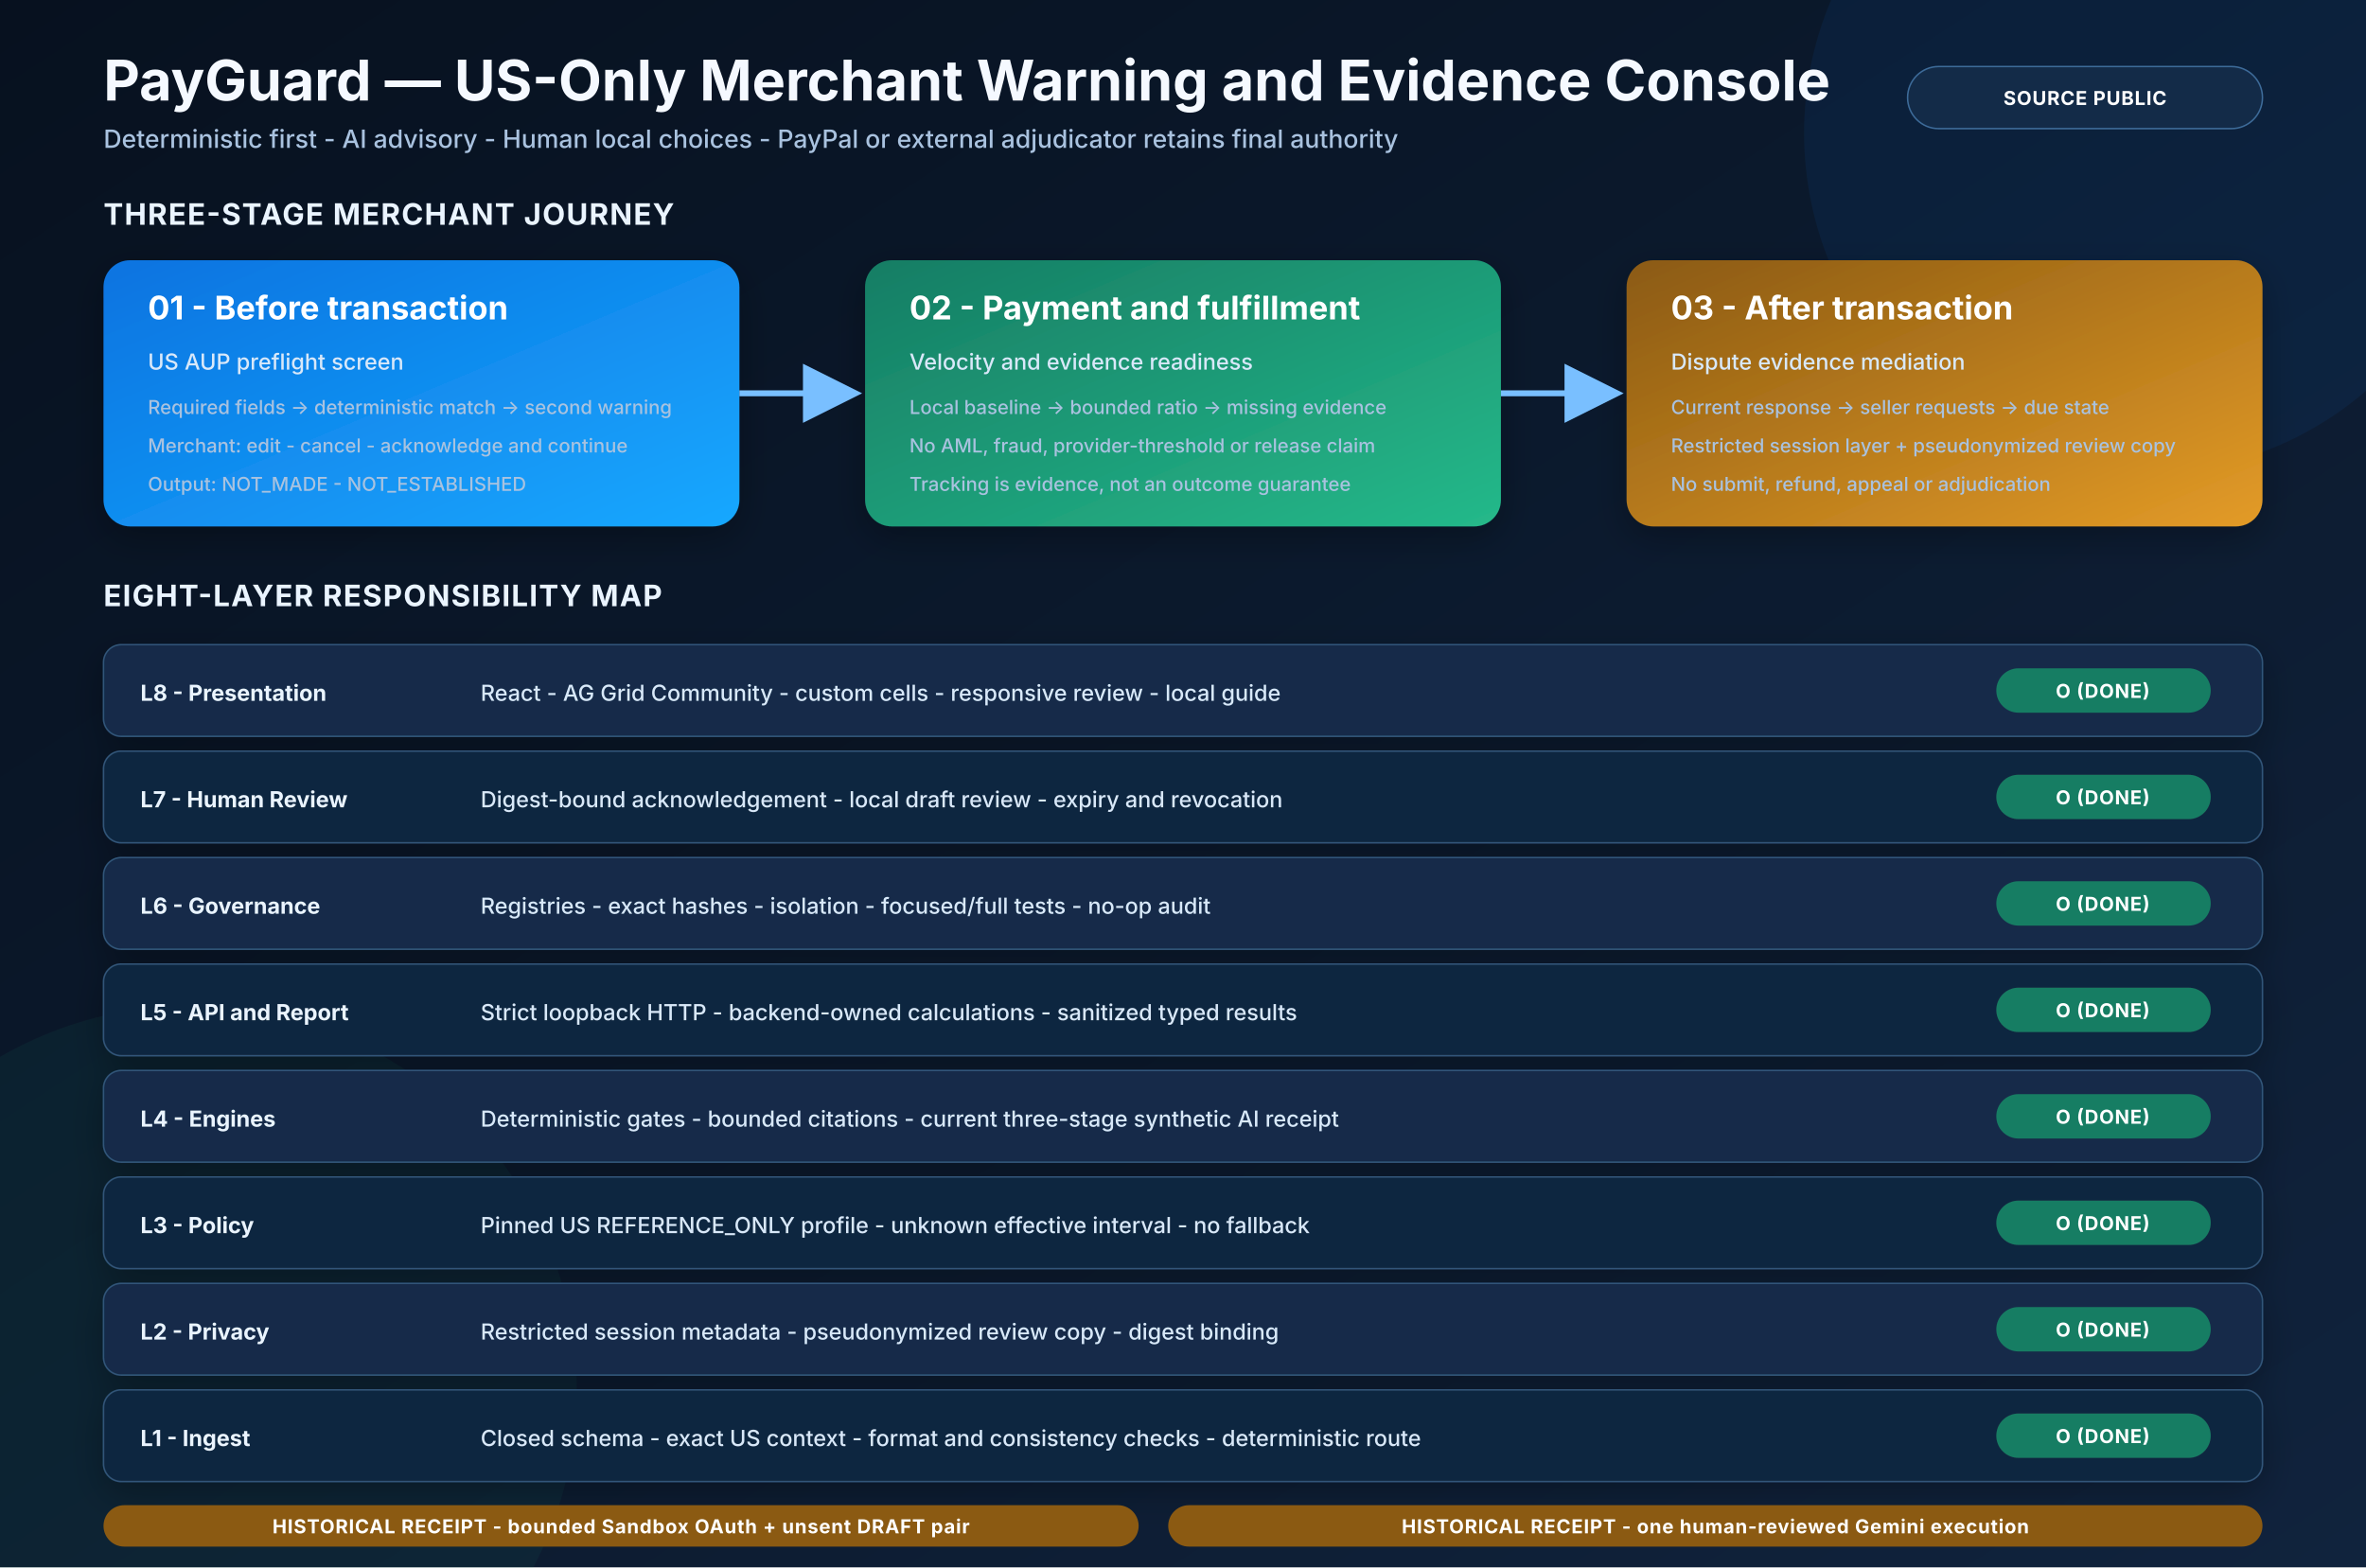
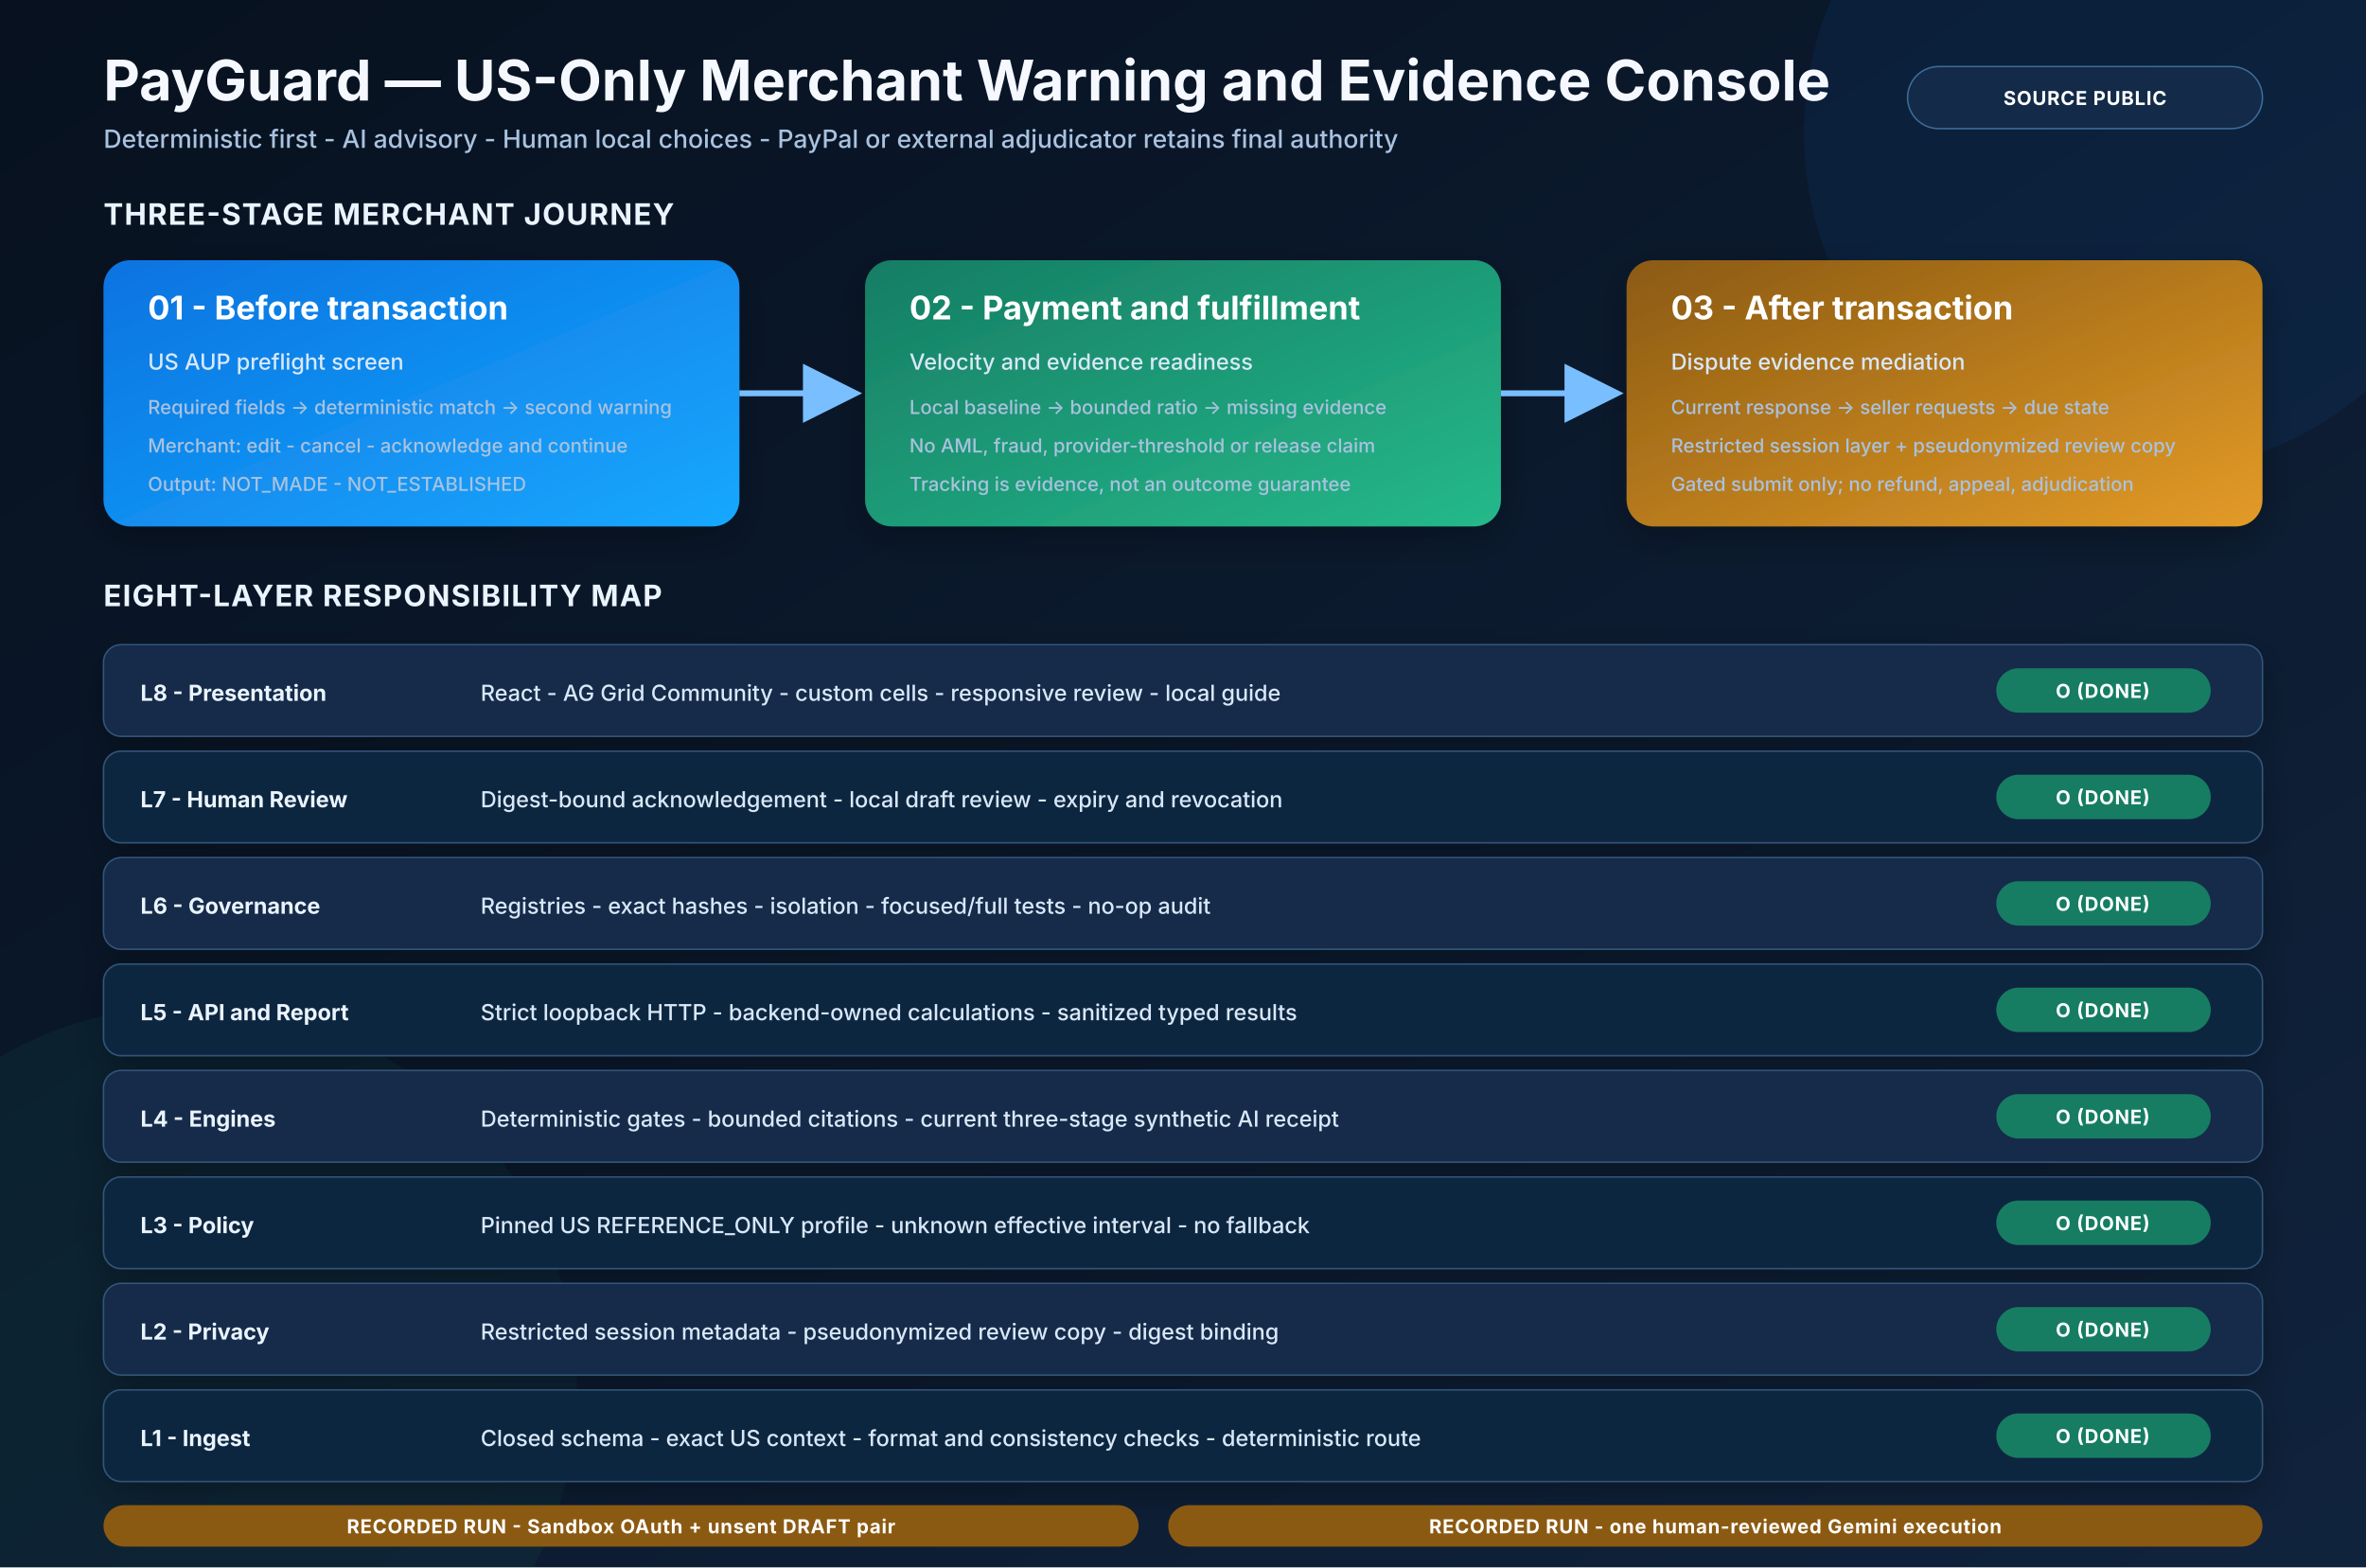
<svg xmlns="http://www.w3.org/2000/svg" width="1600" height="1060" viewBox="0 0 1600 1060" role="img" aria-labelledby="title desc">
  <defs>
    <linearGradient id="background" x1="0" y1="0" x2="1" y2="1">
      <stop offset="0" stop-color="#07111f" />
      <stop offset="1" stop-color="#10233d" />
    </linearGradient>
    <linearGradient id="blue" x1="0" y1="0" x2="1" y2="1">
      <stop offset="0" stop-color="#0b73e0" />
      <stop offset="1" stop-color="#18a8ff" />
    </linearGradient>
    <linearGradient id="green" x1="0" y1="0" x2="1" y2="1">
      <stop offset="0" stop-color="#167d64" />
      <stop offset="1" stop-color="#25b98a" />
    </linearGradient>
    <linearGradient id="amber" x1="0" y1="0" x2="1" y2="1">
      <stop offset="0" stop-color="#8b5a12" />
      <stop offset="1" stop-color="#e39b27" />
    </linearGradient>
    <filter id="shadow" x="-20%" y="-20%" width="140%" height="140%">
      <feDropShadow dx="0" dy="8" stdDeviation="12" flood-color="#000" flood-opacity="0.28" />
    </filter>
    <marker id="arrow" markerWidth="10" markerHeight="10" refX="8" refY="5" orient="auto">
      <path d="M0,0 L10,5 L0,10 z" fill="#79bfff" />
    </marker>
    <style>
      .title { font: 700 38px -apple-system, BlinkMacSystemFont, "Segoe UI", sans-serif; fill: #f5f9ff; }
      .subtitle { font: 500 17px -apple-system, BlinkMacSystemFont, "Segoe UI", sans-serif; fill: #a9c2df; }
      .section { font: 700 20px -apple-system, BlinkMacSystemFont, "Segoe UI", sans-serif; fill: #eaf4ff; letter-spacing: .8px; }
      .stage { font: 700 22px -apple-system, BlinkMacSystemFont, "Segoe UI", sans-serif; fill: #fff; }
      .body { font: 500 15px -apple-system, BlinkMacSystemFont, "Segoe UI", sans-serif; fill: #d8e8f9; }
      .small { font: 500 13px -apple-system, BlinkMacSystemFont, "Segoe UI", sans-serif; fill: #a9c2df; }
      .layer { font: 700 15px -apple-system, BlinkMacSystemFont, "Segoe UI", sans-serif; fill: #eaf4ff; }
      .status { font: 700 13px -apple-system, BlinkMacSystemFont, "Segoe UI", sans-serif; fill: #fff; letter-spacing: .5px; }
    </style>
  </defs>
  <rect width="1600" height="1060" fill="url(#background)" />
  <circle cx="1450" cy="90" r="230" fill="#0b73e0" opacity="0.08" />
  <circle cx="130" cy="940" r="260" fill="#25b98a" opacity="0.06" />
  <text x="70" y="68" class="title">PayGuard — US-Only Merchant Warning and Evidence Console</text>
  <text x="70" y="100" class="subtitle">Deterministic first - AI advisory - Human local choices - PayPal or external adjudicator retains final authority</text>
  <rect x="1290" y="45" width="240" height="42" rx="21" fill="#132b48" stroke="#3d6b99" />
  <text x="1410" y="71" class="status" text-anchor="middle">SOURCE PUBLIC</text>
  <text x="70" y="152" class="section">THREE-STAGE MERCHANT JOURNEY</text>
  <g filter="url(#shadow)">
    <rect x="70" y="176" width="430" height="180" rx="18" fill="url(#blue)" />
    <text x="100" y="216" class="stage">01 - Before transaction</text>
    <text x="100" y="250" class="body">US AUP preflight screen</text>
    <text x="100" y="280" class="small">Required fields → deterministic match → second warning</text>
    <text x="100" y="306" class="small">Merchant: edit - cancel - acknowledge and continue</text>
    <text x="100" y="332" class="small">Output: NOT_MADE - NOT_ESTABLISHED</text>
    <rect x="585" y="176" width="430" height="180" rx="18" fill="url(#green)" />
    <text x="615" y="216" class="stage">02 - Payment and fulfillment</text>
    <text x="615" y="250" class="body">Velocity and evidence readiness</text>
    <text x="615" y="280" class="small">Local baseline → bounded ratio → missing evidence</text>
    <text x="615" y="306" class="small">No AML, fraud, provider-threshold or release claim</text>
    <text x="615" y="332" class="small">Tracking is evidence, not an outcome guarantee</text>
    <rect x="1100" y="176" width="430" height="180" rx="18" fill="url(#amber)" />
    <text x="1130" y="216" class="stage">03 - After transaction</text>
    <text x="1130" y="250" class="body">Dispute evidence mediation</text>
    <text x="1130" y="280" class="small">Current response → seller requests → due state</text>
    <text x="1130" y="306" class="small">Restricted session layer + pseudonymized review copy</text>
-     <text x="1130" y="332" class="small">No submit, refund, appeal or adjudication</text>
+     <text x="1130" y="332" class="small">Gated submit only; no refund, appeal, adjudication</text>
  </g>
  <path d="M500 266 H575" stroke="#79bfff" stroke-width="4" fill="none" marker-end="url(#arrow)" />
  <path d="M1015 266 H1090" stroke="#79bfff" stroke-width="4" fill="none" marker-end="url(#arrow)" />
  <text x="70" y="410" class="section">EIGHT-LAYER RESPONSIBILITY MAP</text>
  <g filter="url(#shadow)">
    <rect x="70" y="436" width="1460" height="62" rx="12" fill="#142c49" stroke="#315579" />
    <text x="95" y="474" class="layer">L8 - Presentation</text>
    <text x="325" y="474" class="body">React - AG Grid Community - custom cells - responsive review - local guide</text>
    <rect x="1350" y="452" width="145" height="30" rx="15" fill="#167d64" />
    <text x="1422" y="472" class="status" text-anchor="middle">O (DONE)</text>
    <rect x="70" y="508" width="1460" height="62" rx="12" fill="#11283f" stroke="#315579" />
    <text x="95" y="546" class="layer">L7 - Human Review</text>
    <text x="325" y="546" class="body">Digest-bound acknowledgement - local draft review - expiry and revocation</text>
    <rect x="1350" y="524" width="145" height="30" rx="15" fill="#167d64" />
    <text x="1422" y="544" class="status" text-anchor="middle">O (DONE)</text>
    <rect x="70" y="580" width="1460" height="62" rx="12" fill="#142c49" stroke="#315579" />
    <text x="95" y="618" class="layer">L6 - Governance</text>
    <text x="325" y="618" class="body">Registries - exact hashes - isolation - focused/full tests - no-op audit</text>
    <rect x="1350" y="596" width="145" height="30" rx="15" fill="#167d64" />
    <text x="1422" y="616" class="status" text-anchor="middle">O (DONE)</text>
    <rect x="70" y="652" width="1460" height="62" rx="12" fill="#11283f" stroke="#315579" />
    <text x="95" y="690" class="layer">L5 - API and Report</text>
    <text x="325" y="690" class="body">Strict loopback HTTP - backend-owned calculations - sanitized typed results</text>
    <rect x="1350" y="668" width="145" height="30" rx="15" fill="#167d64" />
    <text x="1422" y="688" class="status" text-anchor="middle">O (DONE)</text>
    <rect x="70" y="724" width="1460" height="62" rx="12" fill="#142c49" stroke="#315579" />
    <text x="95" y="762" class="layer">L4 - Engines</text>
    <text x="325" y="762" class="body">Deterministic gates - bounded citations - current three-stage synthetic AI receipt</text>
    <rect x="1350" y="740" width="145" height="30" rx="15" fill="#167d64" />
    <text x="1422" y="760" class="status" text-anchor="middle">O (DONE)</text>
    <rect x="70" y="796" width="1460" height="62" rx="12" fill="#11283f" stroke="#315579" />
    <text x="95" y="834" class="layer">L3 - Policy</text>
    <text x="325" y="834" class="body">Pinned US REFERENCE_ONLY profile - unknown effective interval - no fallback</text>
    <rect x="1350" y="812" width="145" height="30" rx="15" fill="#167d64" />
    <text x="1422" y="832" class="status" text-anchor="middle">O (DONE)</text>
    <rect x="70" y="868" width="1460" height="62" rx="12" fill="#142c49" stroke="#315579" />
    <text x="95" y="906" class="layer">L2 - Privacy</text>
    <text x="325" y="906" class="body">Restricted session metadata - pseudonymized review copy - digest binding</text>
    <rect x="1350" y="884" width="145" height="30" rx="15" fill="#167d64" />
    <text x="1422" y="904" class="status" text-anchor="middle">O (DONE)</text>
    <rect x="70" y="940" width="1460" height="62" rx="12" fill="#11283f" stroke="#315579" />
    <text x="95" y="978" class="layer">L1 - Ingest</text>
    <text x="325" y="978" class="body">Closed schema - exact US context - format and consistency checks - deterministic route</text>
    <rect x="1350" y="956" width="145" height="30" rx="15" fill="#167d64" />
    <text x="1422" y="976" class="status" text-anchor="middle">O (DONE)</text>
  </g>
  <rect x="70" y="1018" width="700" height="28" rx="14" fill="#8b5a12" />
-   <text x="420" y="1037" class="status" text-anchor="middle">HISTORICAL RECEIPT - bounded Sandbox OAuth + unsent DRAFT pair</text>
+   <text x="420" y="1037" class="status" text-anchor="middle">RECORDED RUN - Sandbox OAuth + unsent DRAFT pair</text>
  <rect x="790" y="1018" width="740" height="28" rx="14" fill="#8b5a12" />
-   <text x="1160" y="1037" class="status" text-anchor="middle">HISTORICAL RECEIPT - one human-reviewed Gemini execution</text>
+   <text x="1160" y="1037" class="status" text-anchor="middle">RECORDED RUN - one human-reviewed Gemini execution</text>
</svg>
